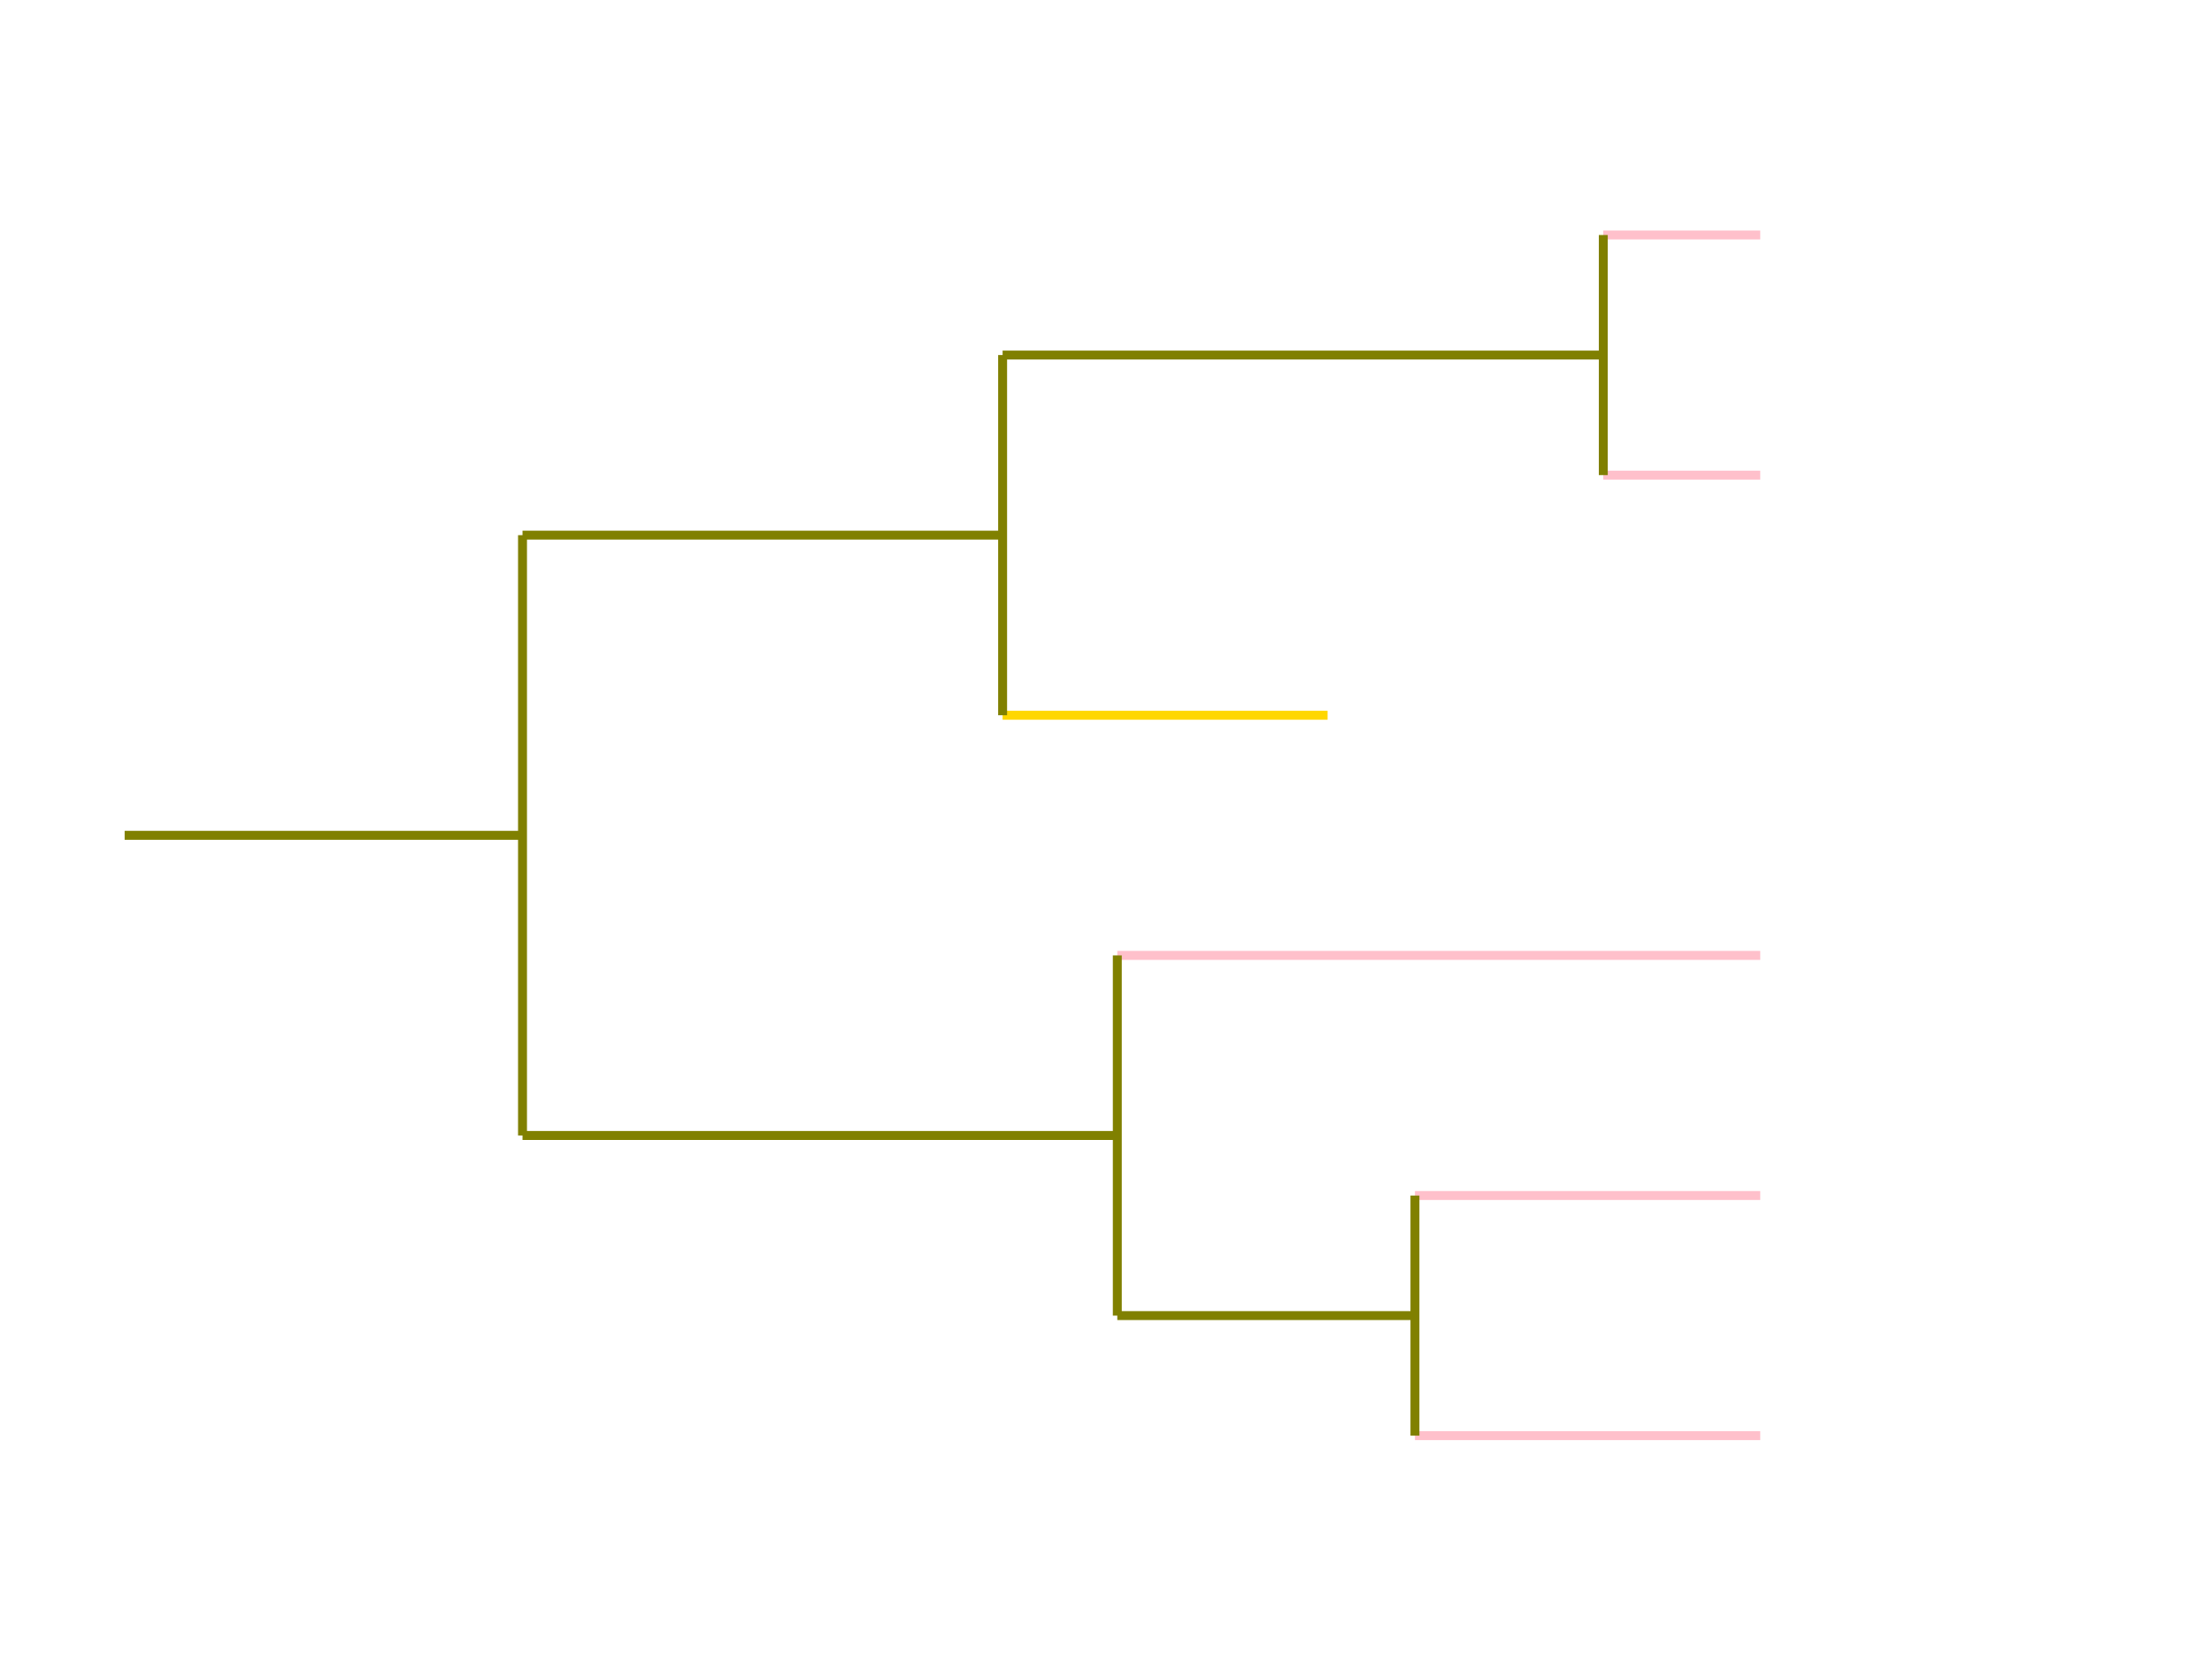
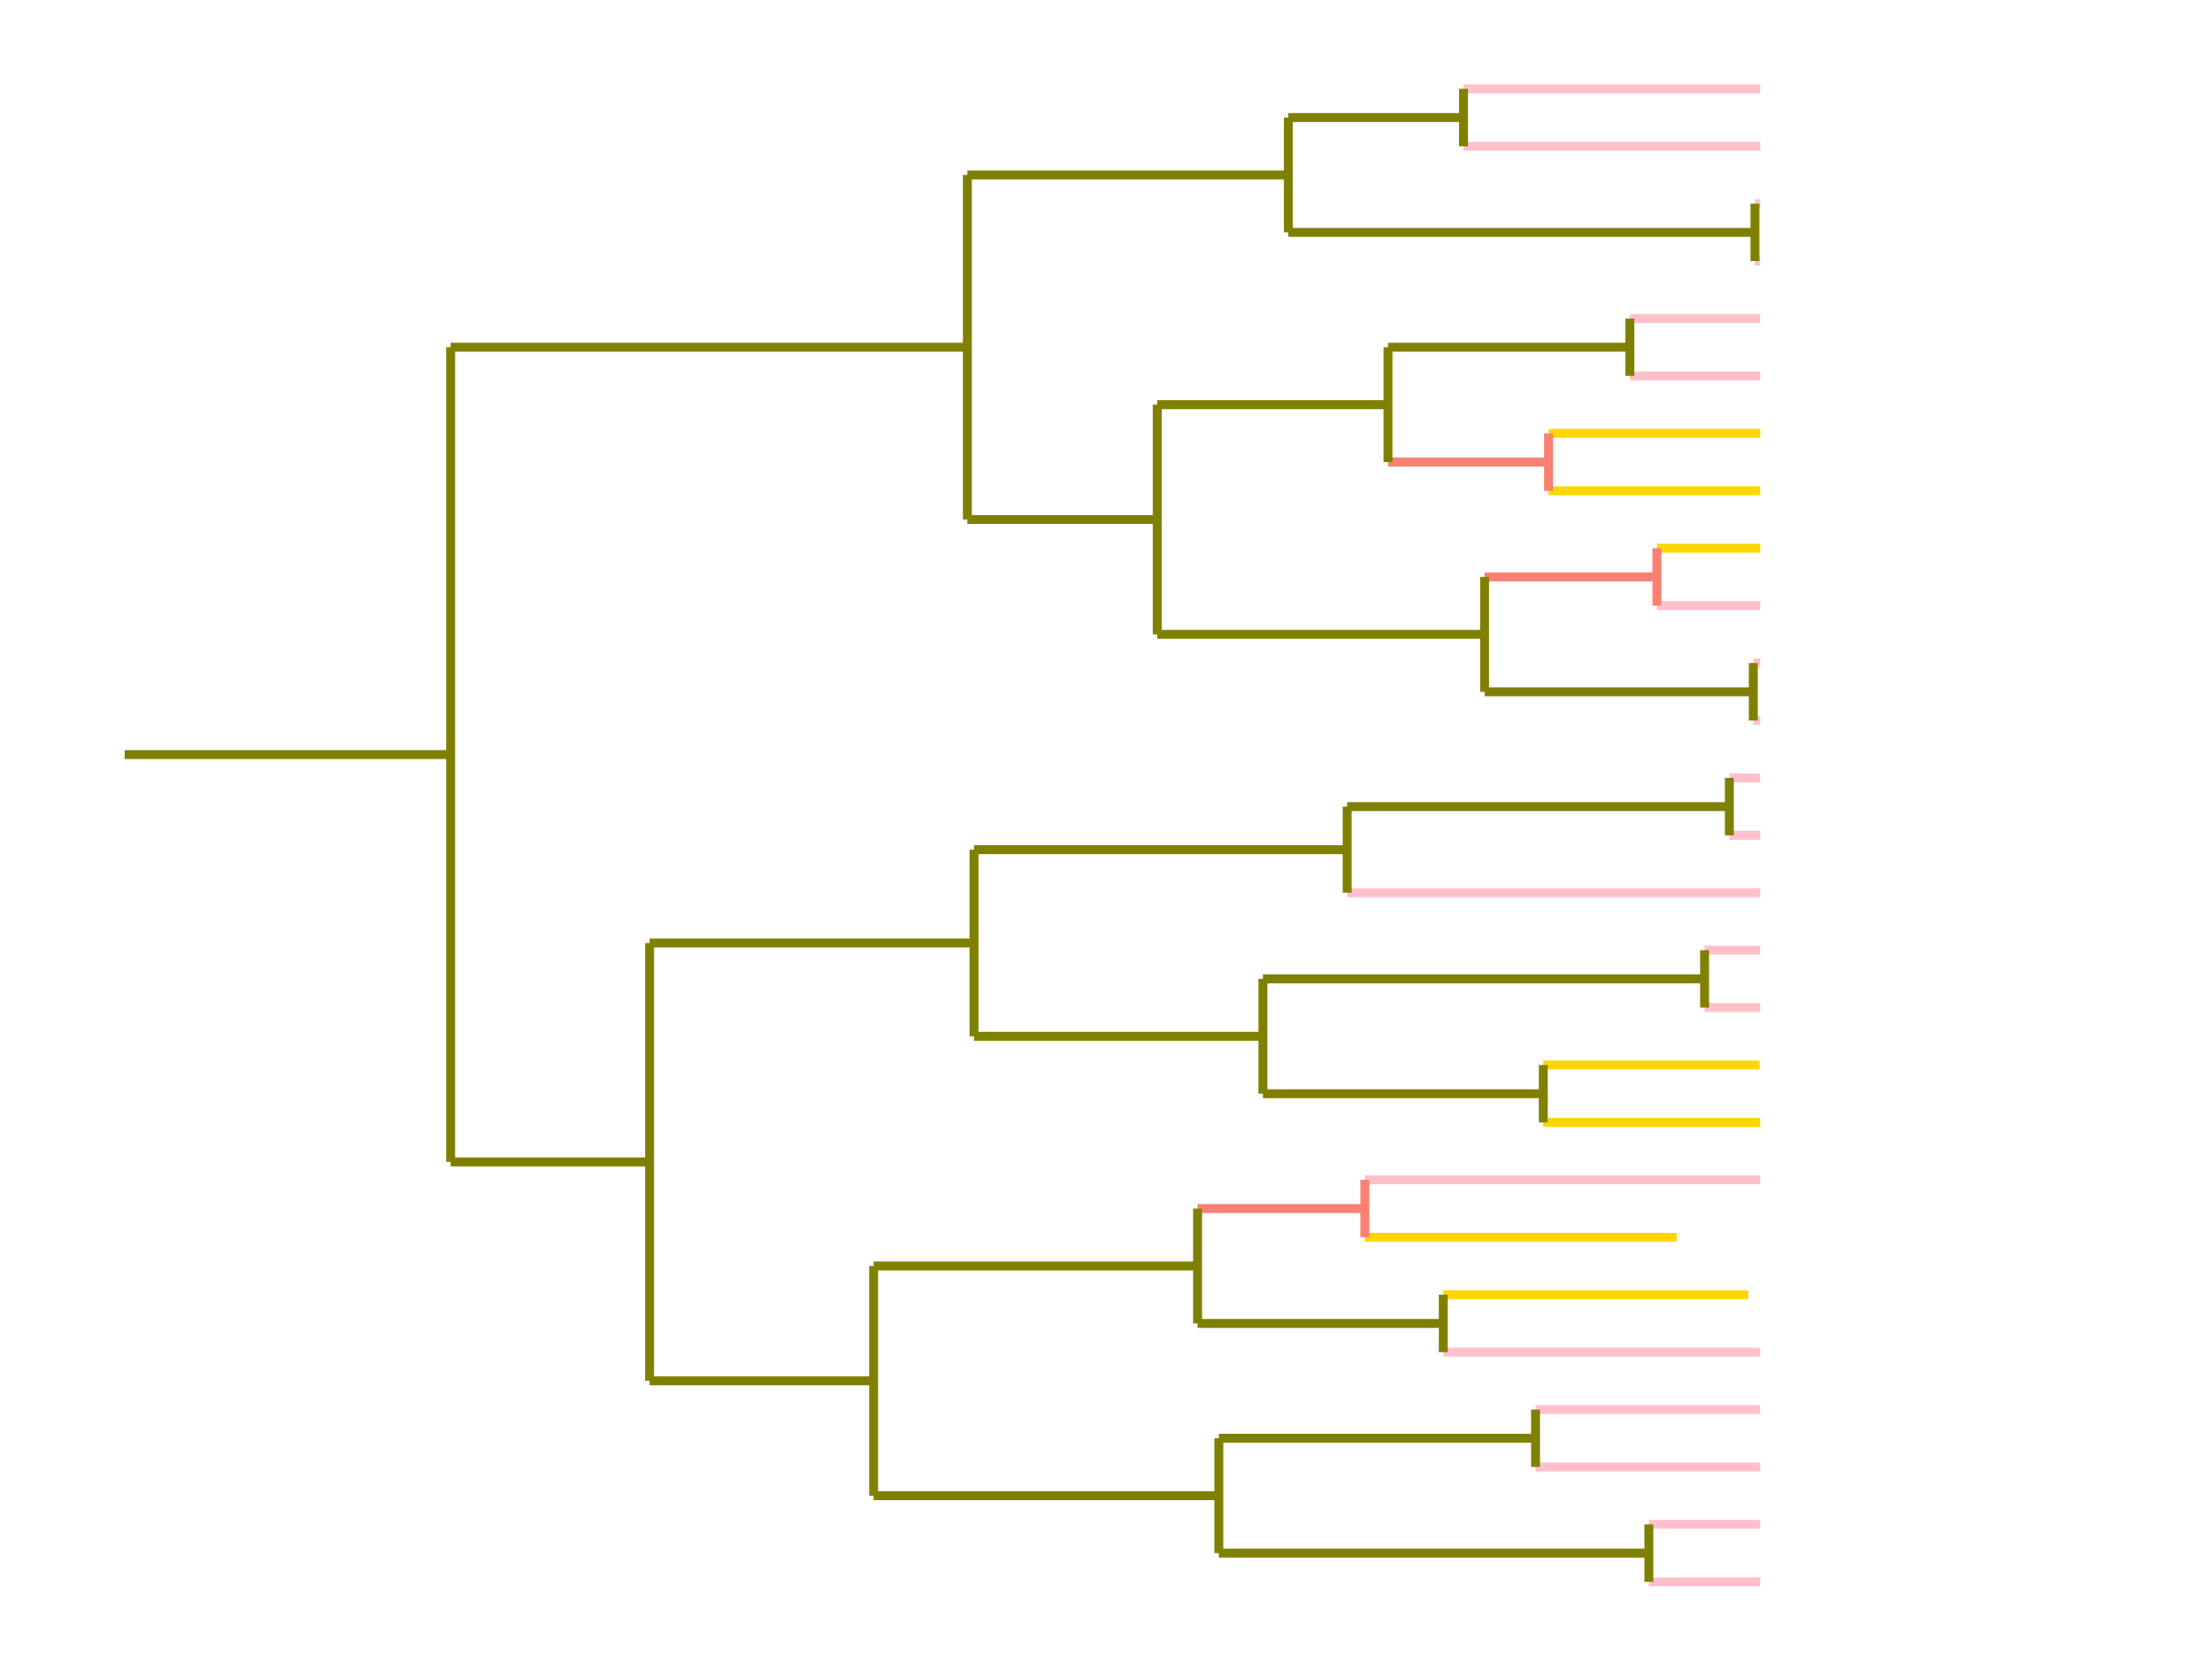
<svg xmlns="http://www.w3.org/2000/svg" height="280.512pt" version="1.1" viewBox="0 0 371.52 280.512" width="371.52pt">
  <defs>
    <style type="text/css">
*{stroke-linecap:butt;stroke-linejoin:round;}
  </style>
  </defs>
  <g id="figure_1">
    <g id="patch_1">
      <path d="M 0 280.512  L 371.52 280.512  L 371.52 0  L 0 0  z " style="fill:none;" />
    </g>
    <g id="axes_1">
      <g id="LineCollection_1">
-         <path clip-path="url(#pe1139ccd32)" d="M 20.935 140.256  L 87.76 140.256  " style="fill:none;stroke:#808000;stroke-width:1.5;" />
+         <path clip-path="url(#p9cc205c3f7)" d="M 20.935 126.697  L 75.689 126.697  " style="fill:none;stroke:#808000;stroke-width:1.5;" />
      </g>
      <g id="LineCollection_2">
-         <path clip-path="url(#pe1139ccd32)" d="M 87.76 89.856  L 168.395 89.856  " style="fill:none;stroke:#808000;stroke-width:1.5;" />
+         <path clip-path="url(#p9cc205c3f7)" d="M 75.689 58.301  L 162.474 58.301  " style="fill:none;stroke:#808000;stroke-width:1.5;" />
      </g>
      <g id="LineCollection_3">
-         <path clip-path="url(#pe1139ccd32)" d="M 168.395 59.616  L 269.283 59.616  " style="fill:none;stroke:#808000;stroke-width:1.5;" />
+         <path clip-path="url(#p9cc205c3f7)" d="M 162.474 29.376  L 216.384 29.376  " style="fill:none;stroke:#808000;stroke-width:1.5;" />
      </g>
      <g id="LineCollection_4">
-         <path clip-path="url(#pe1139ccd32)" d="M 269.283 39.456  L 295.643 39.456  " style="fill:none;stroke:#ffc0cb;stroke-width:1.5;" />
+         <path clip-path="url(#p9cc205c3f7)" d="M 216.384 19.734  L 245.806 19.734  " style="fill:none;stroke:#808000;stroke-width:1.5;" />
      </g>
      <g id="LineCollection_5">
-         <path clip-path="url(#pe1139ccd32)" d="M 269.283 79.776  L 295.643 79.776  " style="fill:none;stroke:#ffc0cb;stroke-width:1.5;" />
+         <path clip-path="url(#p9cc205c3f7)" d="M 245.806 14.913  L 295.643 14.913  " style="fill:none;stroke:#ffc0cb;stroke-width:1.5;" />
      </g>
      <g id="LineCollection_6">
-         <path clip-path="url(#pe1139ccd32)" d="M 168.395 120.096  L 222.977 120.096  " style="fill:none;stroke:#ffd700;stroke-width:1.5;" />
+         <path clip-path="url(#p9cc205c3f7)" d="M 245.806 24.555  L 295.643 24.555  " style="fill:none;stroke:#ffc0cb;stroke-width:1.5;" />
      </g>
      <g id="LineCollection_7">
-         <path clip-path="url(#pe1139ccd32)" d="M 87.76 190.656  L 187.658 190.656  " style="fill:none;stroke:#808000;stroke-width:1.5;" />
+         <path clip-path="url(#p9cc205c3f7)" d="M 216.384 39.018  L 294.756 39.018  " style="fill:none;stroke:#808000;stroke-width:1.5;" />
      </g>
      <g id="LineCollection_8">
-         <path clip-path="url(#pe1139ccd32)" d="M 187.658 160.416  L 295.643 160.416  " style="fill:none;stroke:#ffc0cb;stroke-width:1.5;" />
+         <path clip-path="url(#p9cc205c3f7)" d="M 294.756 34.197  L 295.643 34.197  " style="fill:none;stroke:#ffc0cb;stroke-width:1.5;" />
      </g>
      <g id="LineCollection_9">
-         <path clip-path="url(#pe1139ccd32)" d="M 187.658 220.896  L 237.649 220.896  " style="fill:none;stroke:#808000;stroke-width:1.5;" />
+         <path clip-path="url(#p9cc205c3f7)" d="M 294.756 43.839  L 295.643 43.839  " style="fill:none;stroke:#ffc0cb;stroke-width:1.5;" />
      </g>
      <g id="LineCollection_10">
-         <path clip-path="url(#pe1139ccd32)" d="M 237.649 200.736  L 295.643 200.736  " style="fill:none;stroke:#ffc0cb;stroke-width:1.5;" />
+         <path clip-path="url(#p9cc205c3f7)" d="M 162.474 87.226  L 194.363 87.226  " style="fill:none;stroke:#808000;stroke-width:1.5;" />
      </g>
      <g id="LineCollection_11">
-         <path clip-path="url(#pe1139ccd32)" d="M 237.649 241.056  L 295.643 241.056  " style="fill:none;stroke:#ffc0cb;stroke-width:1.5;" />
+         <path clip-path="url(#p9cc205c3f7)" d="M 194.363 67.943  L 233.12 67.943  " style="fill:none;stroke:#808000;stroke-width:1.5;" />
      </g>
      <g id="LineCollection_12">
-         <path clip-path="url(#pe1139ccd32)" d="M 87.76 190.656  L 87.76 89.856  " style="fill:none;stroke:#808000;stroke-width:1.5;" />
+         <path clip-path="url(#p9cc205c3f7)" d="M 233.12 58.301  L 273.748 58.301  " style="fill:none;stroke:#808000;stroke-width:1.5;" />
      </g>
      <g id="LineCollection_13">
-         <path clip-path="url(#pe1139ccd32)" d="M 168.395 120.096  L 168.395 59.616  " style="fill:none;stroke:#808000;stroke-width:1.5;" />
+         <path clip-path="url(#p9cc205c3f7)" d="M 273.748 53.48  L 295.643 53.48  " style="fill:none;stroke:#ffc0cb;stroke-width:1.5;" />
      </g>
      <g id="LineCollection_14">
-         <path clip-path="url(#pe1139ccd32)" d="M 269.283 79.776  L 269.283 39.456  " style="fill:none;stroke:#808000;stroke-width:1.5;" />
+         <path clip-path="url(#p9cc205c3f7)" d="M 273.748 63.122  L 295.643 63.122  " style="fill:none;stroke:#ffc0cb;stroke-width:1.5;" />
      </g>
      <g id="LineCollection_15">
-         <path clip-path="url(#pe1139ccd32)" d="M 187.658 220.896  L 187.658 160.416  " style="fill:none;stroke:#808000;stroke-width:1.5;" />
+         <path clip-path="url(#p9cc205c3f7)" d="M 233.12 77.585  L 260.089 77.585  " style="fill:none;stroke:#fa8072;stroke-width:1.5;" />
      </g>
      <g id="LineCollection_16">
-         <path clip-path="url(#pe1139ccd32)" d="M 237.649 241.056  L 237.649 200.736  " style="fill:none;stroke:#808000;stroke-width:1.5;" />
+         <path clip-path="url(#p9cc205c3f7)" d="M 260.089 72.764  L 295.643 72.764  " style="fill:none;stroke:#ffd700;stroke-width:1.5;" />
+       </g>
+       <g id="LineCollection_17">
+         <path clip-path="url(#p9cc205c3f7)" d="M 260.089 82.406  L 295.643 82.406  " style="fill:none;stroke:#ffd700;stroke-width:1.5;" />
+       </g>
+       <g id="LineCollection_18">
+         <path clip-path="url(#p9cc205c3f7)" d="M 194.363 106.51  L 249.343 106.51  " style="fill:none;stroke:#808000;stroke-width:1.5;" />
+       </g>
+       <g id="LineCollection_19">
+         <path clip-path="url(#p9cc205c3f7)" d="M 249.343 96.868  L 278.287 96.868  " style="fill:none;stroke:#fa8072;stroke-width:1.5;" />
+       </g>
+       <g id="LineCollection_20">
+         <path clip-path="url(#p9cc205c3f7)" d="M 278.287 92.047  L 295.643 92.047  " style="fill:none;stroke:#ffd700;stroke-width:1.5;" />
+       </g>
+       <g id="LineCollection_21">
+         <path clip-path="url(#p9cc205c3f7)" d="M 278.287 101.689  L 295.643 101.689  " style="fill:none;stroke:#ffc0cb;stroke-width:1.5;" />
+       </g>
+       <g id="LineCollection_22">
+         <path clip-path="url(#p9cc205c3f7)" d="M 249.343 116.152  L 294.477 116.152  " style="fill:none;stroke:#808000;stroke-width:1.5;" />
+       </g>
+       <g id="LineCollection_23">
+         <path clip-path="url(#p9cc205c3f7)" d="M 294.477 111.331  L 295.643 111.331  " style="fill:none;stroke:#ffc0cb;stroke-width:1.5;" />
+       </g>
+       <g id="LineCollection_24">
+         <path clip-path="url(#p9cc205c3f7)" d="M 294.477 120.973  L 295.643 120.973  " style="fill:none;stroke:#ffc0cb;stroke-width:1.5;" />
+       </g>
+       <g id="LineCollection_25">
+         <path clip-path="url(#p9cc205c3f7)" d="M 75.689 195.093  L 109.102 195.093  " style="fill:none;stroke:#808000;stroke-width:1.5;" />
+       </g>
+       <g id="LineCollection_26">
+         <path clip-path="url(#p9cc205c3f7)" d="M 109.102 158.334  L 163.592 158.334  " style="fill:none;stroke:#808000;stroke-width:1.5;" />
+       </g>
+       <g id="LineCollection_27">
+         <path clip-path="url(#p9cc205c3f7)" d="M 163.592 142.666  L 226.266 142.666  " style="fill:none;stroke:#808000;stroke-width:1.5;" />
+       </g>
+       <g id="LineCollection_28">
+         <path clip-path="url(#p9cc205c3f7)" d="M 226.266 135.435  L 290.458 135.435  " style="fill:none;stroke:#808000;stroke-width:1.5;" />
+       </g>
+       <g id="LineCollection_29">
+         <path clip-path="url(#p9cc205c3f7)" d="M 290.458 130.614  L 295.643 130.614  " style="fill:none;stroke:#ffc0cb;stroke-width:1.5;" />
+       </g>
+       <g id="LineCollection_30">
+         <path clip-path="url(#p9cc205c3f7)" d="M 290.458 140.256  L 295.643 140.256  " style="fill:none;stroke:#ffc0cb;stroke-width:1.5;" />
+       </g>
+       <g id="LineCollection_31">
+         <path clip-path="url(#p9cc205c3f7)" d="M 226.266 149.898  L 295.643 149.898  " style="fill:none;stroke:#ffc0cb;stroke-width:1.5;" />
+       </g>
+       <g id="LineCollection_32">
+         <path clip-path="url(#p9cc205c3f7)" d="M 163.592 174.002  L 212.114 174.002  " style="fill:none;stroke:#808000;stroke-width:1.5;" />
+       </g>
+       <g id="LineCollection_33">
+         <path clip-path="url(#p9cc205c3f7)" d="M 212.114 164.36  L 286.298 164.36  " style="fill:none;stroke:#808000;stroke-width:1.5;" />
+       </g>
+       <g id="LineCollection_34">
+         <path clip-path="url(#p9cc205c3f7)" d="M 286.298 159.539  L 295.643 159.539  " style="fill:none;stroke:#ffc0cb;stroke-width:1.5;" />
+       </g>
+       <g id="LineCollection_35">
+         <path clip-path="url(#p9cc205c3f7)" d="M 286.298 169.181  L 295.643 169.181  " style="fill:none;stroke:#ffc0cb;stroke-width:1.5;" />
+       </g>
+       <g id="LineCollection_36">
+         <path clip-path="url(#p9cc205c3f7)" d="M 212.114 183.644  L 259.205 183.644  " style="fill:none;stroke:#808000;stroke-width:1.5;" />
+       </g>
+       <g id="LineCollection_37">
+         <path clip-path="url(#p9cc205c3f7)" d="M 259.205 178.823  L 295.533 178.823  " style="fill:none;stroke:#ffd700;stroke-width:1.5;" />
+       </g>
+       <g id="LineCollection_38">
+         <path clip-path="url(#p9cc205c3f7)" d="M 259.205 188.465  L 295.643 188.465  " style="fill:none;stroke:#ffd700;stroke-width:1.5;" />
+       </g>
+       <g id="LineCollection_39">
+         <path clip-path="url(#p9cc205c3f7)" d="M 109.102 231.853  L 146.731 231.853  " style="fill:none;stroke:#808000;stroke-width:1.5;" />
+       </g>
+       <g id="LineCollection_40">
+         <path clip-path="url(#p9cc205c3f7)" d="M 146.731 212.569  L 201.139 212.569  " style="fill:none;stroke:#808000;stroke-width:1.5;" />
+       </g>
+       <g id="LineCollection_41">
+         <path clip-path="url(#p9cc205c3f7)" d="M 201.139 202.927  L 229.235 202.927  " style="fill:none;stroke:#fa8072;stroke-width:1.5;" />
+       </g>
+       <g id="LineCollection_42">
+         <path clip-path="url(#p9cc205c3f7)" d="M 229.235 198.106  L 295.643 198.106  " style="fill:none;stroke:#ffc0cb;stroke-width:1.5;" />
+       </g>
+       <g id="LineCollection_43">
+         <path clip-path="url(#p9cc205c3f7)" d="M 229.235 207.748  L 281.61 207.748  " style="fill:none;stroke:#ffd700;stroke-width:1.5;" />
+       </g>
+       <g id="LineCollection_44">
+         <path clip-path="url(#p9cc205c3f7)" d="M 201.139 222.211  L 242.409 222.211  " style="fill:none;stroke:#808000;stroke-width:1.5;" />
+       </g>
+       <g id="LineCollection_45">
+         <path clip-path="url(#p9cc205c3f7)" d="M 242.409 217.39  L 293.653 217.39  " style="fill:none;stroke:#ffd700;stroke-width:1.5;" />
+       </g>
+       <g id="LineCollection_46">
+         <path clip-path="url(#p9cc205c3f7)" d="M 242.409 227.032  L 295.643 227.032  " style="fill:none;stroke:#ffc0cb;stroke-width:1.5;" />
+       </g>
+       <g id="LineCollection_47">
+         <path clip-path="url(#p9cc205c3f7)" d="M 146.731 251.136  L 204.712 251.136  " style="fill:none;stroke:#808000;stroke-width:1.5;" />
+       </g>
+       <g id="LineCollection_48">
+         <path clip-path="url(#p9cc205c3f7)" d="M 204.712 241.494  L 257.903 241.494  " style="fill:none;stroke:#808000;stroke-width:1.5;" />
+       </g>
+       <g id="LineCollection_49">
+         <path clip-path="url(#p9cc205c3f7)" d="M 257.903 236.673  L 295.643 236.673  " style="fill:none;stroke:#ffc0cb;stroke-width:1.5;" />
+       </g>
+       <g id="LineCollection_50">
+         <path clip-path="url(#p9cc205c3f7)" d="M 257.903 246.315  L 295.643 246.315  " style="fill:none;stroke:#ffc0cb;stroke-width:1.5;" />
+       </g>
+       <g id="LineCollection_51">
+         <path clip-path="url(#p9cc205c3f7)" d="M 204.712 260.778  L 276.937 260.778  " style="fill:none;stroke:#808000;stroke-width:1.5;" />
+       </g>
+       <g id="LineCollection_52">
+         <path clip-path="url(#p9cc205c3f7)" d="M 276.937 255.957  L 295.643 255.957  " style="fill:none;stroke:#ffc0cb;stroke-width:1.5;" />
+       </g>
+       <g id="LineCollection_53">
+         <path clip-path="url(#p9cc205c3f7)" d="M 276.937 265.599  L 295.643 265.599  " style="fill:none;stroke:#ffc0cb;stroke-width:1.5;" />
+       </g>
+       <g id="LineCollection_54">
+         <path clip-path="url(#p9cc205c3f7)" d="M 75.689 195.093  L 75.689 58.301  " style="fill:none;stroke:#808000;stroke-width:1.5;" />
+       </g>
+       <g id="LineCollection_55">
+         <path clip-path="url(#p9cc205c3f7)" d="M 162.474 87.226  L 162.474 29.376  " style="fill:none;stroke:#808000;stroke-width:1.5;" />
+       </g>
+       <g id="LineCollection_56">
+         <path clip-path="url(#p9cc205c3f7)" d="M 216.384 39.018  L 216.384 19.734  " style="fill:none;stroke:#808000;stroke-width:1.5;" />
+       </g>
+       <g id="LineCollection_57">
+         <path clip-path="url(#p9cc205c3f7)" d="M 245.806 24.555  L 245.806 14.913  " style="fill:none;stroke:#808000;stroke-width:1.5;" />
+       </g>
+       <g id="LineCollection_58">
+         <path clip-path="url(#p9cc205c3f7)" d="M 294.756 43.839  L 294.756 34.197  " style="fill:none;stroke:#808000;stroke-width:1.5;" />
+       </g>
+       <g id="LineCollection_59">
+         <path clip-path="url(#p9cc205c3f7)" d="M 194.363 106.51  L 194.363 67.943  " style="fill:none;stroke:#808000;stroke-width:1.5;" />
+       </g>
+       <g id="LineCollection_60">
+         <path clip-path="url(#p9cc205c3f7)" d="M 233.12 77.585  L 233.12 58.301  " style="fill:none;stroke:#808000;stroke-width:1.5;" />
+       </g>
+       <g id="LineCollection_61">
+         <path clip-path="url(#p9cc205c3f7)" d="M 273.748 63.122  L 273.748 53.48  " style="fill:none;stroke:#808000;stroke-width:1.5;" />
+       </g>
+       <g id="LineCollection_62">
+         <path clip-path="url(#p9cc205c3f7)" d="M 260.089 82.406  L 260.089 72.764  " style="fill:none;stroke:#fa8072;stroke-width:1.5;" />
+       </g>
+       <g id="LineCollection_63">
+         <path clip-path="url(#p9cc205c3f7)" d="M 249.343 116.152  L 249.343 96.868  " style="fill:none;stroke:#808000;stroke-width:1.5;" />
+       </g>
+       <g id="LineCollection_64">
+         <path clip-path="url(#p9cc205c3f7)" d="M 278.287 101.689  L 278.287 92.047  " style="fill:none;stroke:#fa8072;stroke-width:1.5;" />
+       </g>
+       <g id="LineCollection_65">
+         <path clip-path="url(#p9cc205c3f7)" d="M 294.477 120.973  L 294.477 111.331  " style="fill:none;stroke:#808000;stroke-width:1.5;" />
+       </g>
+       <g id="LineCollection_66">
+         <path clip-path="url(#p9cc205c3f7)" d="M 109.102 231.853  L 109.102 158.334  " style="fill:none;stroke:#808000;stroke-width:1.5;" />
+       </g>
+       <g id="LineCollection_67">
+         <path clip-path="url(#p9cc205c3f7)" d="M 163.592 174.002  L 163.592 142.666  " style="fill:none;stroke:#808000;stroke-width:1.5;" />
+       </g>
+       <g id="LineCollection_68">
+         <path clip-path="url(#p9cc205c3f7)" d="M 226.266 149.898  L 226.266 135.435  " style="fill:none;stroke:#808000;stroke-width:1.5;" />
+       </g>
+       <g id="LineCollection_69">
+         <path clip-path="url(#p9cc205c3f7)" d="M 290.458 140.256  L 290.458 130.614  " style="fill:none;stroke:#808000;stroke-width:1.5;" />
+       </g>
+       <g id="LineCollection_70">
+         <path clip-path="url(#p9cc205c3f7)" d="M 212.114 183.644  L 212.114 164.36  " style="fill:none;stroke:#808000;stroke-width:1.5;" />
+       </g>
+       <g id="LineCollection_71">
+         <path clip-path="url(#p9cc205c3f7)" d="M 286.298 169.181  L 286.298 159.539  " style="fill:none;stroke:#808000;stroke-width:1.5;" />
+       </g>
+       <g id="LineCollection_72">
+         <path clip-path="url(#p9cc205c3f7)" d="M 259.205 188.465  L 259.205 178.823  " style="fill:none;stroke:#808000;stroke-width:1.5;" />
+       </g>
+       <g id="LineCollection_73">
+         <path clip-path="url(#p9cc205c3f7)" d="M 146.731 251.136  L 146.731 212.569  " style="fill:none;stroke:#808000;stroke-width:1.5;" />
+       </g>
+       <g id="LineCollection_74">
+         <path clip-path="url(#p9cc205c3f7)" d="M 201.139 222.211  L 201.139 202.927  " style="fill:none;stroke:#808000;stroke-width:1.5;" />
+       </g>
+       <g id="LineCollection_75">
+         <path clip-path="url(#p9cc205c3f7)" d="M 229.235 207.748  L 229.235 198.106  " style="fill:none;stroke:#fa8072;stroke-width:1.5;" />
+       </g>
+       <g id="LineCollection_76">
+         <path clip-path="url(#p9cc205c3f7)" d="M 242.409 227.032  L 242.409 217.39  " style="fill:none;stroke:#808000;stroke-width:1.5;" />
+       </g>
+       <g id="LineCollection_77">
+         <path clip-path="url(#p9cc205c3f7)" d="M 204.712 260.778  L 204.712 241.494  " style="fill:none;stroke:#808000;stroke-width:1.5;" />
+       </g>
+       <g id="LineCollection_78">
+         <path clip-path="url(#p9cc205c3f7)" d="M 257.903 246.315  L 257.903 236.673  " style="fill:none;stroke:#808000;stroke-width:1.5;" />
+       </g>
+       <g id="LineCollection_79">
+         <path clip-path="url(#p9cc205c3f7)" d="M 276.937 265.599  L 276.937 255.957  " style="fill:none;stroke:#808000;stroke-width:1.5;" />
      </g>
    </g>
  </g>
  <defs>
-     <clipPath id="pe1139ccd32">
+     <clipPath id="p9cc205c3f7">
      <rect height="266.112" width="357.12" x="7.2" y="7.2" />
    </clipPath>
  </defs>
</svg>
